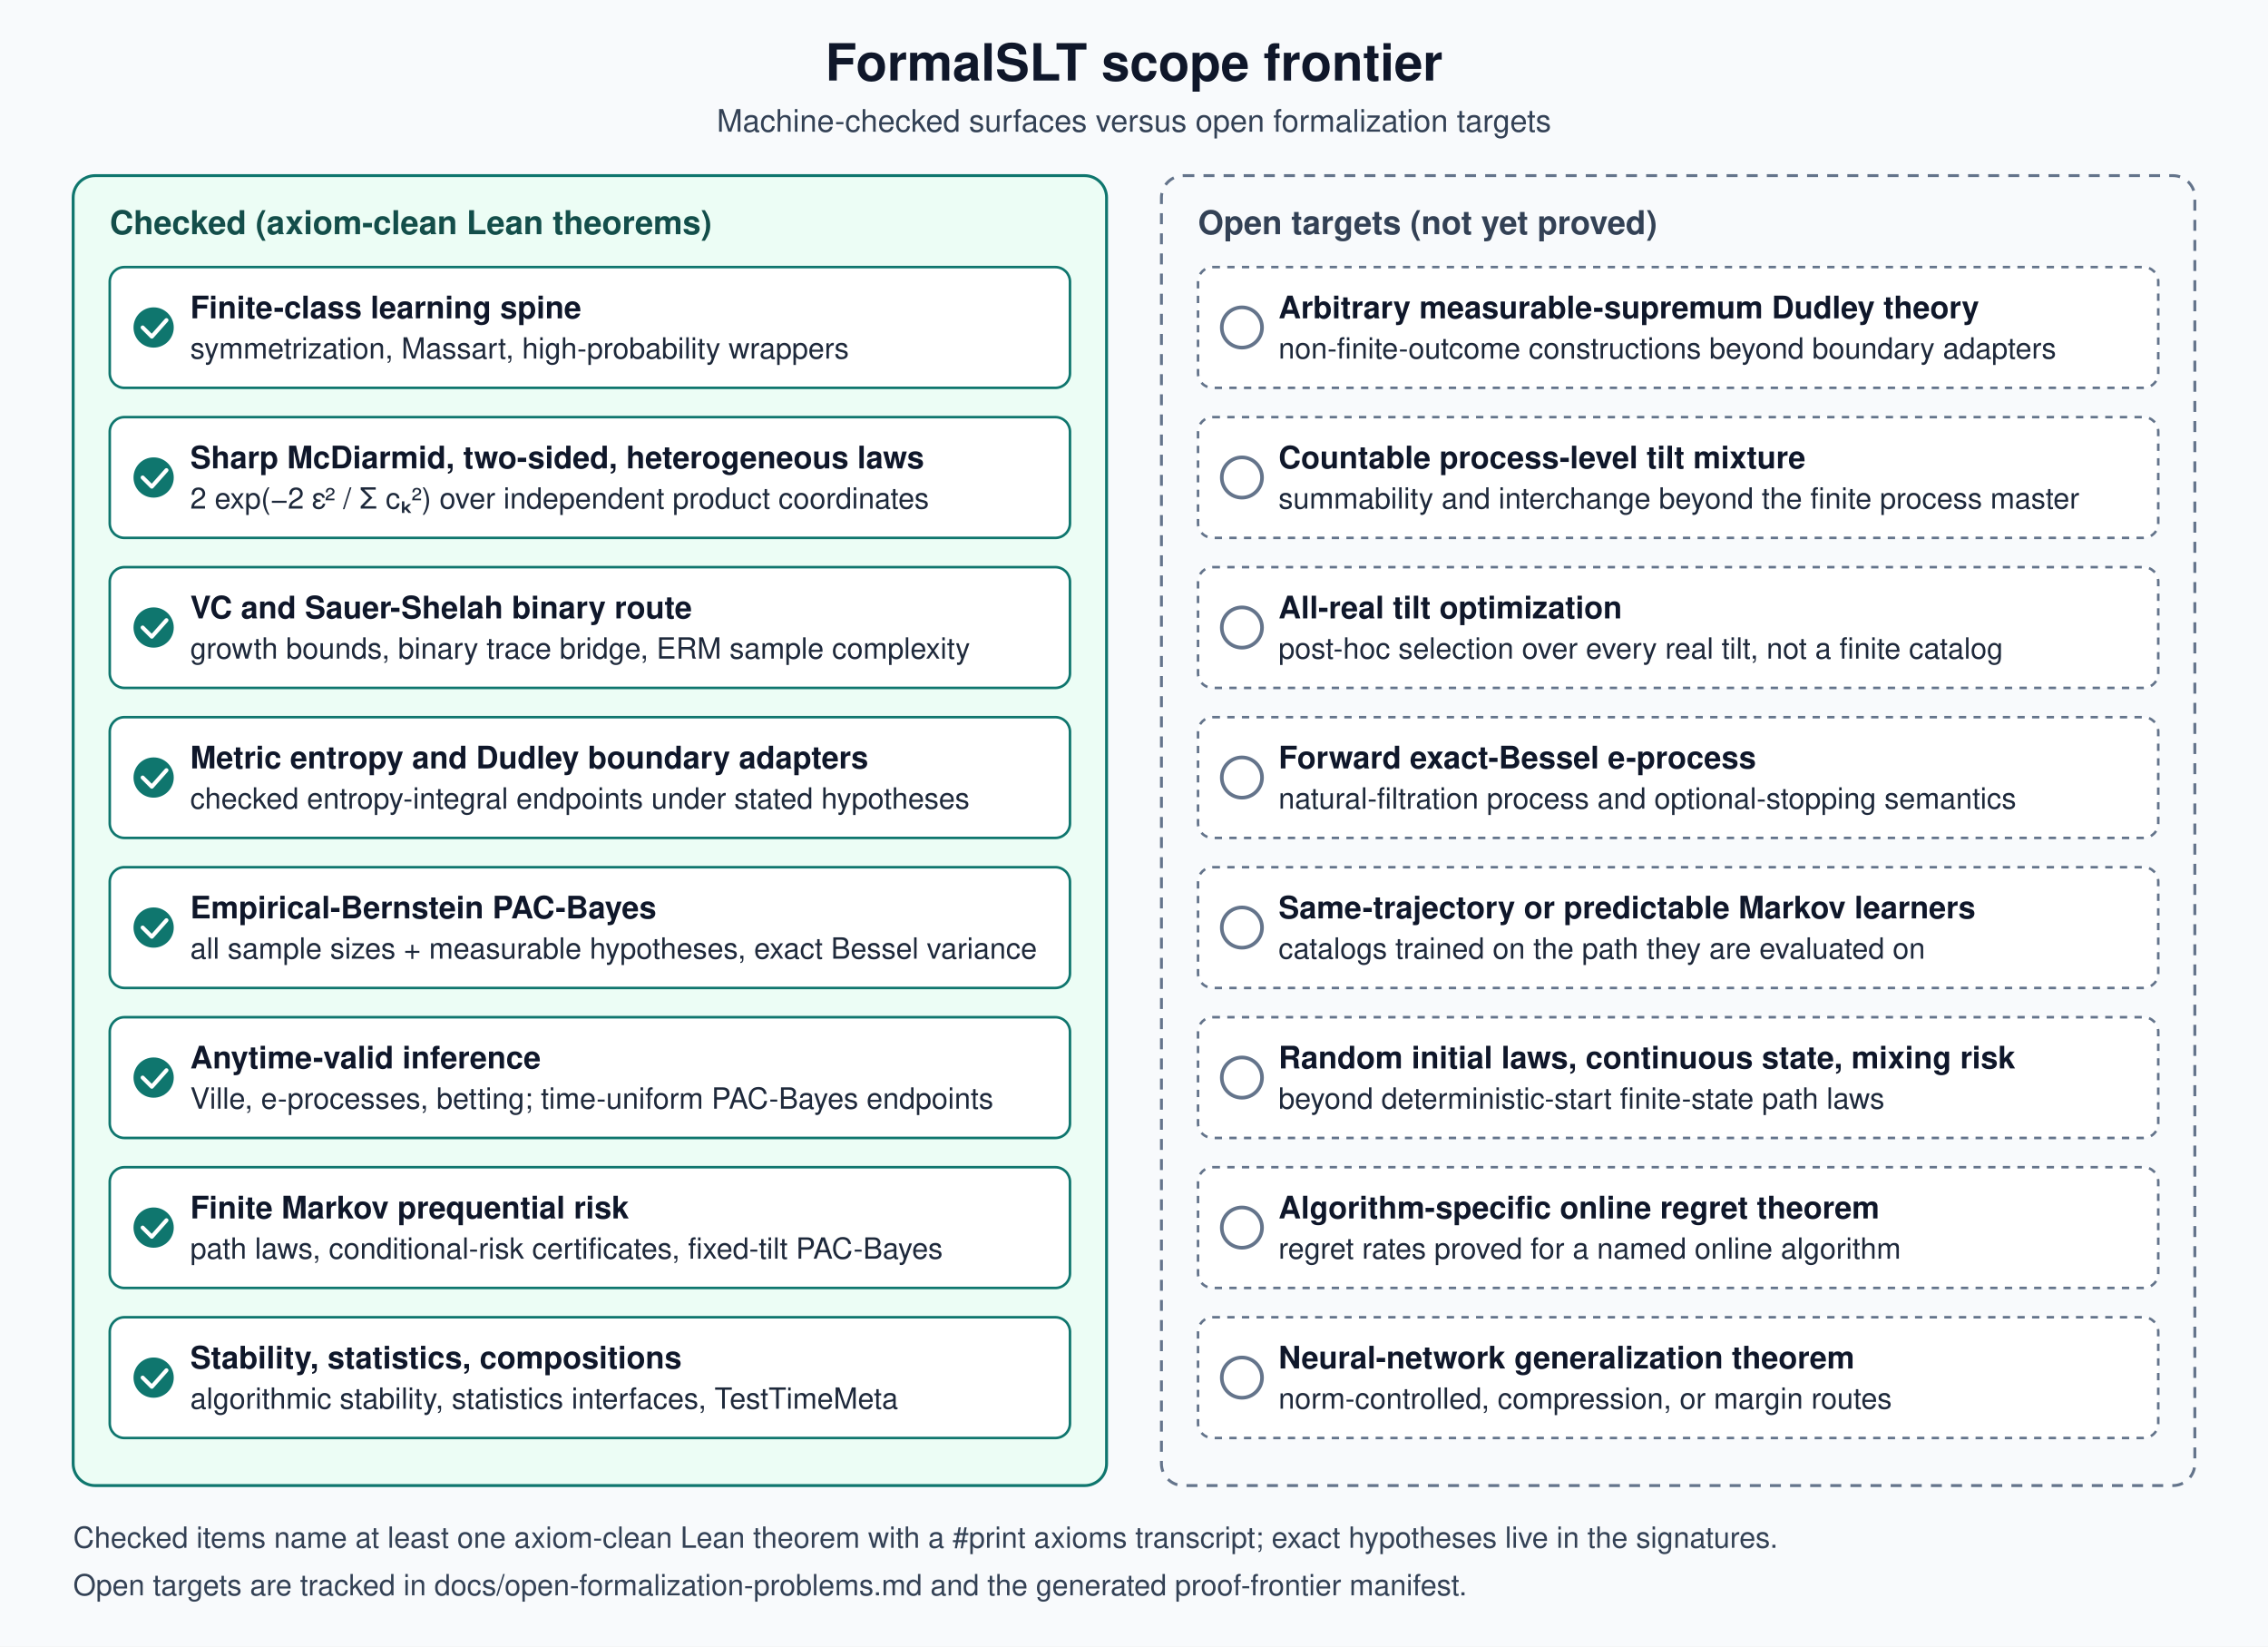
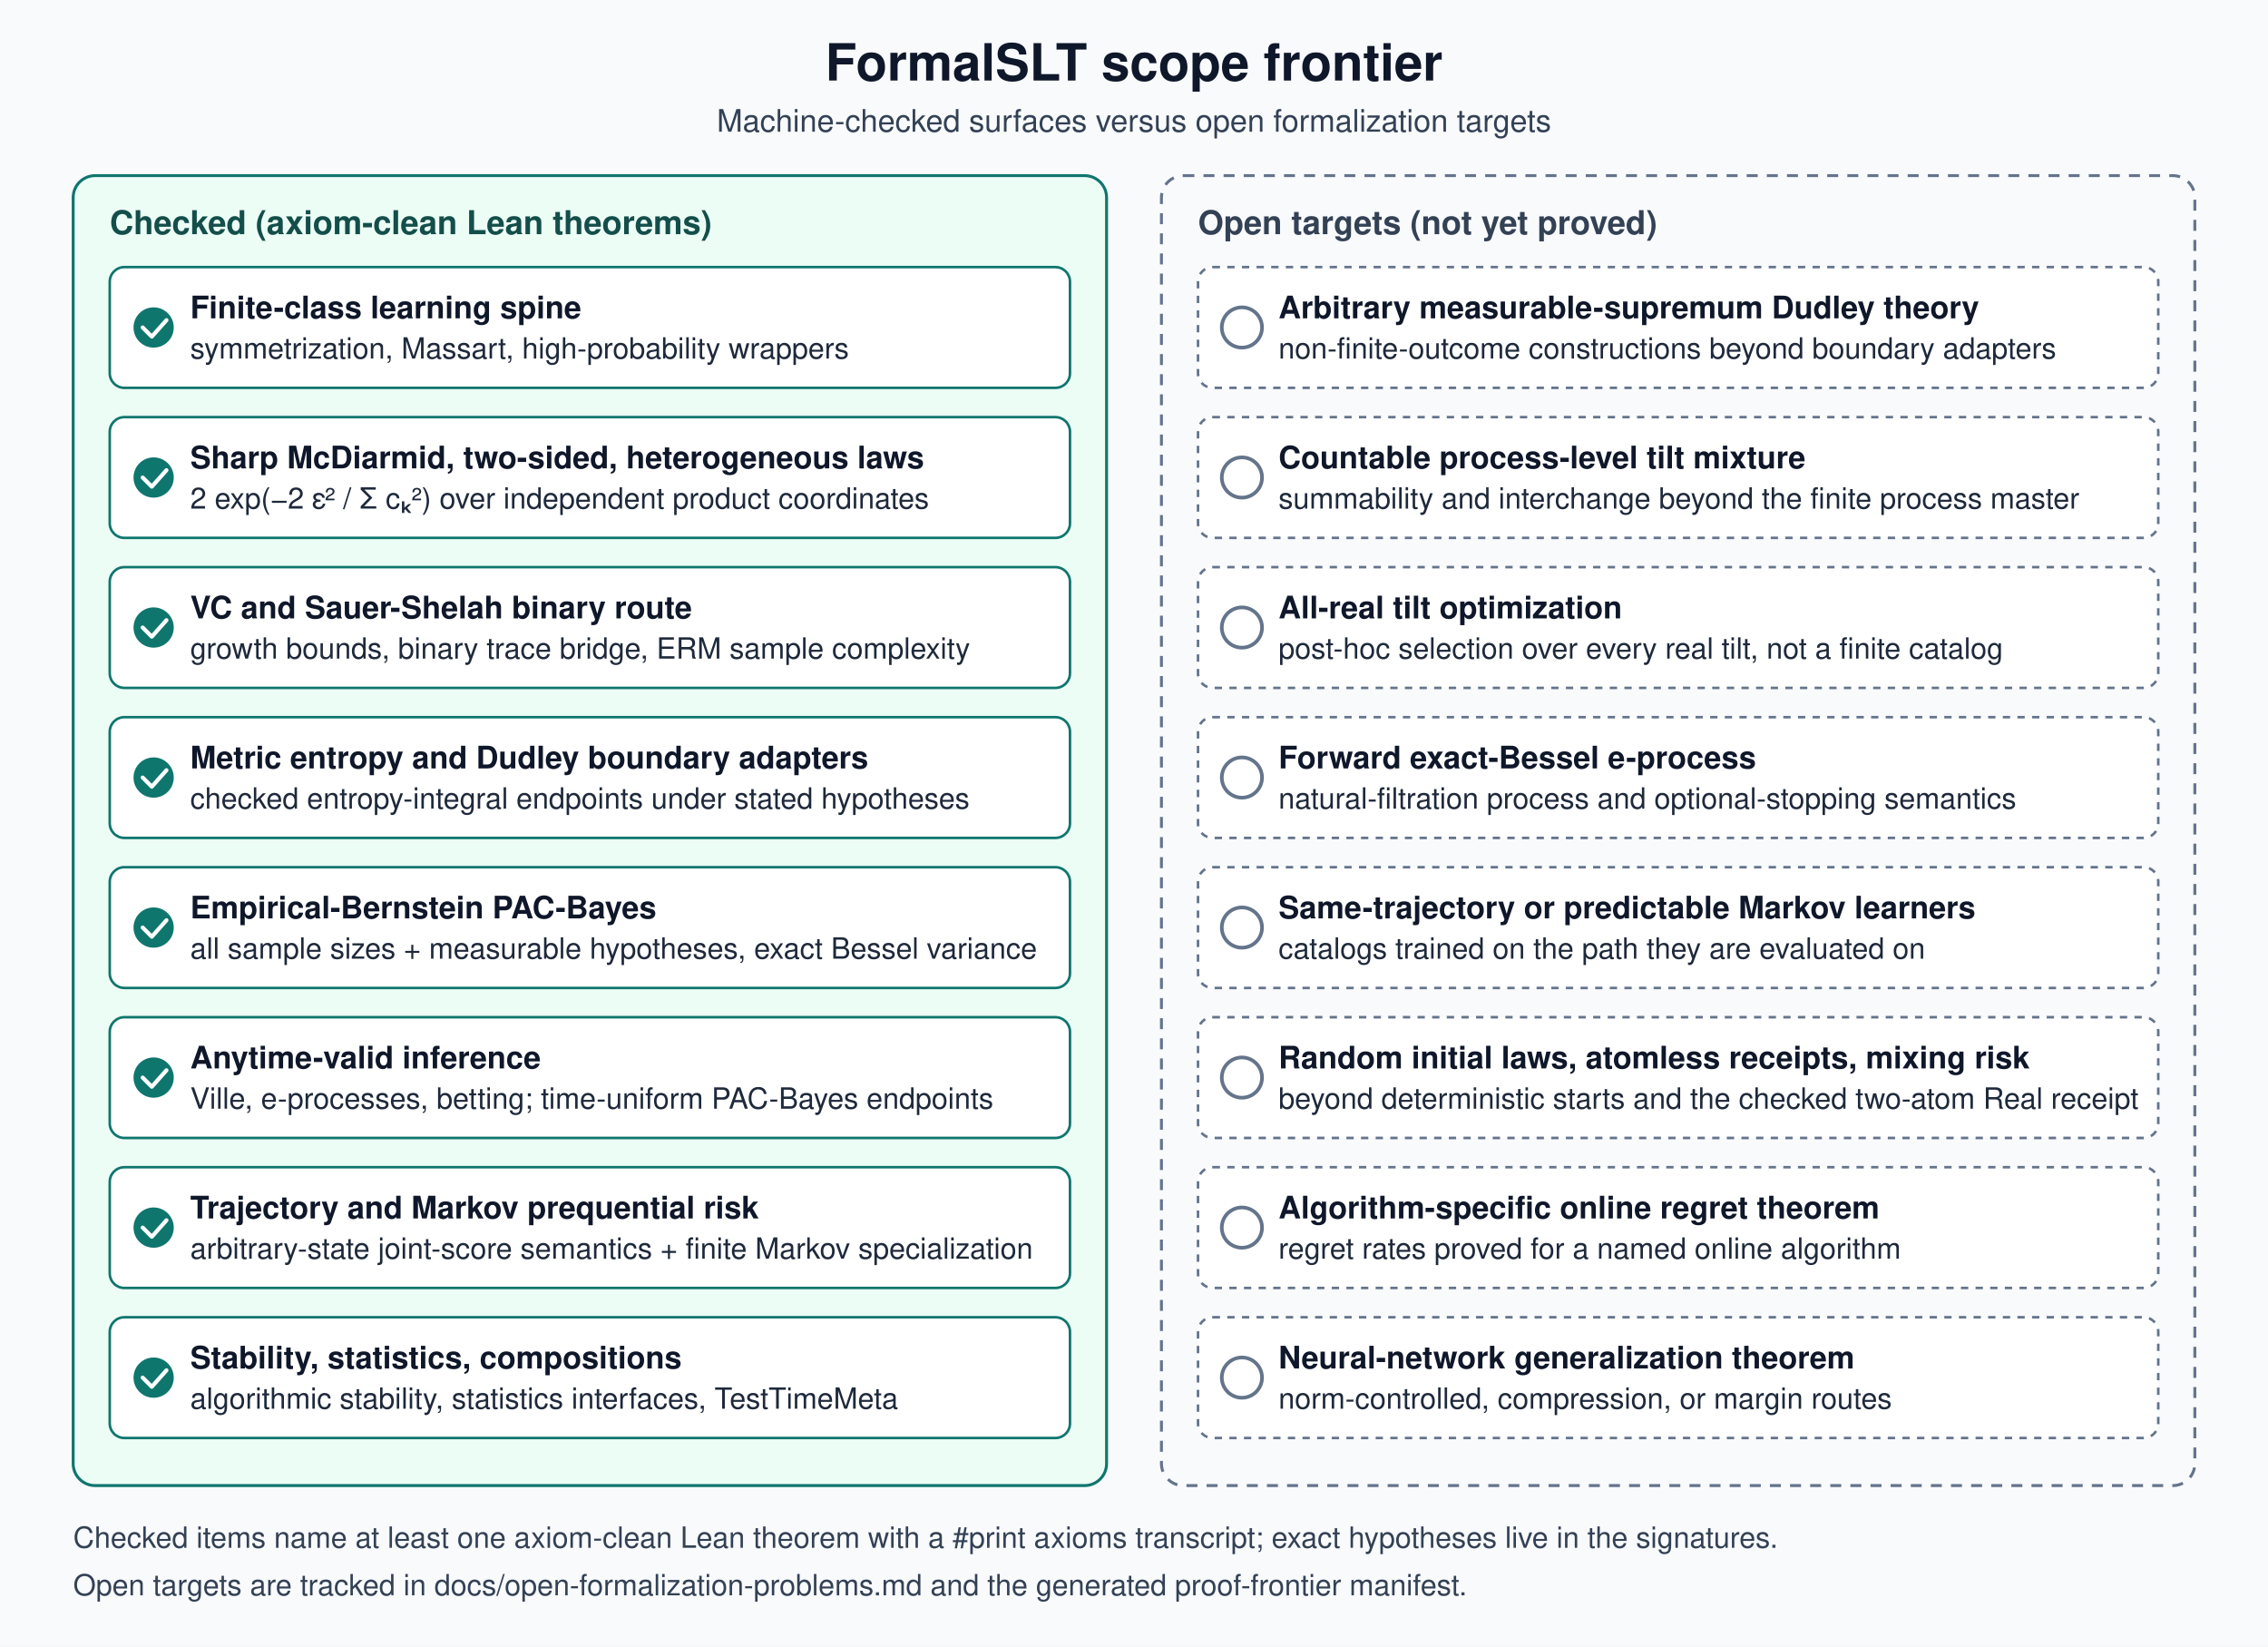
<svg xmlns="http://www.w3.org/2000/svg" width="1240" height="900" viewBox="0 0 1240 900" role="img" aria-labelledby="title desc">
  <defs>
    <style>
      text { font-family: ui-sans-serif, system-ui, -apple-system, BlinkMacSystemFont, "Segoe UI", Helvetica, Arial, sans-serif; }
      .bg { fill: #f8fafc; }
      .title-text { fill: #0f172a; font-size: 28px; font-weight: 700; }
      .subtitle { fill: #334155; font-size: 17px; }
      .col-in { fill: #ecfdf5; stroke: #0f766e; stroke-width: 1.6; }
      .col-out { fill: #f8fafc; stroke: #64748b; stroke-width: 1.6; stroke-dasharray: 6 5; }
      .col-title-in { fill: #134e4a; font-size: 18px; font-weight: 700; }
      .col-title-out { fill: #334155; font-size: 18px; font-weight: 700; }
      .item-in { fill: #ffffff; stroke: #0f766e; stroke-width: 1.4; }
      .item-out { fill: #ffffff; stroke: #64748b; stroke-width: 1.4; stroke-dasharray: 4 4; }
      .item-label { fill: #0f172a; font-size: 17px; font-weight: 700; }
      .item-sub { fill: #1e293b; font-size: 16px; }
      .badge-in { fill: #0f766e; }
      .footer { fill: #334155; font-size: 16px; }
    </style>
  </defs>
  <rect width="1240" height="900" class="bg" />
  <text x="620" y="44" text-anchor="middle" class="title-text">FormalSLT scope frontier</text>
  <text x="620" y="72" text-anchor="middle" class="subtitle">Machine-checked surfaces versus open formalization targets</text>
  <rect x="40" y="96" width="565" height="716" rx="12" class="col-in" />
  <text x="60" y="128" class="col-title-in">Checked (axiom-clean Lean theorems)</text>
  <rect x="60" y="146" width="525" height="66" rx="8" class="item-in" />
  <circle cx="84" cy="179" r="11" class="badge-in" />
  <path d="M78 179 L83 184 L91 175" stroke="#ffffff" stroke-width="2.2" fill="none" stroke-linecap="round" stroke-linejoin="round" />
  <text x="104" y="174" class="item-label">Finite-class learning spine</text>
  <text x="104" y="196" class="item-sub">symmetrization, Massart, high-probability wrappers</text>
  <rect x="60" y="228" width="525" height="66" rx="8" class="item-in" />
  <circle cx="84" cy="261" r="11" class="badge-in" />
  <path d="M78 261 L83 266 L91 257" stroke="#ffffff" stroke-width="2.2" fill="none" stroke-linecap="round" stroke-linejoin="round" />
  <text x="104" y="256" class="item-label">Sharp McDiarmid, two-sided, heterogeneous laws</text>
  <text x="104" y="278" class="item-sub">2 exp(−2 ε² / Σ cₖ²) over independent product coordinates</text>
  <rect x="60" y="310" width="525" height="66" rx="8" class="item-in" />
  <circle cx="84" cy="343" r="11" class="badge-in" />
  <path d="M78 343 L83 348 L91 339" stroke="#ffffff" stroke-width="2.2" fill="none" stroke-linecap="round" stroke-linejoin="round" />
  <text x="104" y="338" class="item-label">VC and Sauer-Shelah binary route</text>
  <text x="104" y="360" class="item-sub">growth bounds, binary trace bridge, ERM sample complexity</text>
  <rect x="60" y="392" width="525" height="66" rx="8" class="item-in" />
  <circle cx="84" cy="425" r="11" class="badge-in" />
  <path d="M78 425 L83 430 L91 421" stroke="#ffffff" stroke-width="2.2" fill="none" stroke-linecap="round" stroke-linejoin="round" />
  <text x="104" y="420" class="item-label">Metric entropy and Dudley boundary adapters</text>
  <text x="104" y="442" class="item-sub">checked entropy-integral endpoints under stated hypotheses</text>
  <rect x="60" y="474" width="525" height="66" rx="8" class="item-in" />
  <circle cx="84" cy="507" r="11" class="badge-in" />
  <path d="M78 507 L83 512 L91 503" stroke="#ffffff" stroke-width="2.2" fill="none" stroke-linecap="round" stroke-linejoin="round" />
  <text x="104" y="502" class="item-label">Empirical-Bernstein PAC-Bayes</text>
  <text x="104" y="524" class="item-sub">all sample sizes + measurable hypotheses, exact Bessel variance</text>
  <rect x="60" y="556" width="525" height="66" rx="8" class="item-in" />
  <circle cx="84" cy="589" r="11" class="badge-in" />
  <path d="M78 589 L83 594 L91 585" stroke="#ffffff" stroke-width="2.2" fill="none" stroke-linecap="round" stroke-linejoin="round" />
  <text x="104" y="584" class="item-label">Anytime-valid inference</text>
  <text x="104" y="606" class="item-sub">Ville, e-processes, betting; time-uniform PAC-Bayes endpoints</text>
  <rect x="60" y="638" width="525" height="66" rx="8" class="item-in" />
  <circle cx="84" cy="671" r="11" class="badge-in" />
  <path d="M78 671 L83 676 L91 667" stroke="#ffffff" stroke-width="2.2" fill="none" stroke-linecap="round" stroke-linejoin="round" />
-   <text x="104" y="666" class="item-label">Finite Markov prequential risk</text>
-   <text x="104" y="688" class="item-sub">path laws, conditional-risk certificates, fixed-tilt PAC-Bayes</text>
+   <text x="104" y="666" class="item-label">Trajectory and Markov prequential risk</text>
+   <text x="104" y="688" class="item-sub">arbitrary-state joint-score semantics + finite Markov specialization</text>
  <rect x="60" y="720" width="525" height="66" rx="8" class="item-in" />
  <circle cx="84" cy="753" r="11" class="badge-in" />
  <path d="M78 753 L83 758 L91 749" stroke="#ffffff" stroke-width="2.2" fill="none" stroke-linecap="round" stroke-linejoin="round" />
  <text x="104" y="748" class="item-label">Stability, statistics, compositions</text>
  <text x="104" y="770" class="item-sub">algorithmic stability, statistics interfaces, TestTimeMeta</text>
  <rect x="635" y="96" width="565" height="716" rx="12" class="col-out" />
  <text x="655" y="128" class="col-title-out">Open targets (not yet proved)</text>
  <rect x="655" y="146" width="525" height="66" rx="8" class="item-out" />
  <circle cx="679" cy="179" r="11" fill="none" stroke="#64748b" stroke-width="2" />
  <text x="699" y="174" class="item-label">Arbitrary measurable-supremum Dudley theory</text>
  <text x="699" y="196" class="item-sub">non-finite-outcome constructions beyond boundary adapters</text>
  <rect x="655" y="228" width="525" height="66" rx="8" class="item-out" />
  <circle cx="679" cy="261" r="11" fill="none" stroke="#64748b" stroke-width="2" />
  <text x="699" y="256" class="item-label">Countable process-level tilt mixture</text>
  <text x="699" y="278" class="item-sub">summability and interchange beyond the finite process master</text>
  <rect x="655" y="310" width="525" height="66" rx="8" class="item-out" />
  <circle cx="679" cy="343" r="11" fill="none" stroke="#64748b" stroke-width="2" />
  <text x="699" y="338" class="item-label">All-real tilt optimization</text>
  <text x="699" y="360" class="item-sub">post-hoc selection over every real tilt, not a finite catalog</text>
  <rect x="655" y="392" width="525" height="66" rx="8" class="item-out" />
  <circle cx="679" cy="425" r="11" fill="none" stroke="#64748b" stroke-width="2" />
  <text x="699" y="420" class="item-label">Forward exact-Bessel e-process</text>
  <text x="699" y="442" class="item-sub">natural-filtration process and optional-stopping semantics</text>
  <rect x="655" y="474" width="525" height="66" rx="8" class="item-out" />
  <circle cx="679" cy="507" r="11" fill="none" stroke="#64748b" stroke-width="2" />
  <text x="699" y="502" class="item-label">Same-trajectory or predictable Markov learners</text>
  <text x="699" y="524" class="item-sub">catalogs trained on the path they are evaluated on</text>
  <rect x="655" y="556" width="525" height="66" rx="8" class="item-out" />
  <circle cx="679" cy="589" r="11" fill="none" stroke="#64748b" stroke-width="2" />
-   <text x="699" y="584" class="item-label">Random initial laws, continuous state, mixing risk</text>
-   <text x="699" y="606" class="item-sub">beyond deterministic-start finite-state path laws</text>
+   <text x="699" y="584" class="item-label">Random initial laws, atomless receipts, mixing risk</text>
+   <text x="699" y="606" class="item-sub">beyond deterministic starts and the checked two-atom Real receipt</text>
  <rect x="655" y="638" width="525" height="66" rx="8" class="item-out" />
  <circle cx="679" cy="671" r="11" fill="none" stroke="#64748b" stroke-width="2" />
  <text x="699" y="666" class="item-label">Algorithm-specific online regret theorem</text>
  <text x="699" y="688" class="item-sub">regret rates proved for a named online algorithm</text>
  <rect x="655" y="720" width="525" height="66" rx="8" class="item-out" />
  <circle cx="679" cy="753" r="11" fill="none" stroke="#64748b" stroke-width="2" />
  <text x="699" y="748" class="item-label">Neural-network generalization theorem</text>
  <text x="699" y="770" class="item-sub">norm-controlled, compression, or margin routes</text>
  <text x="40" y="846" class="footer">Checked items name at least one axiom-clean Lean theorem with a #print axioms transcript; exact hypotheses live in the signatures.</text>
  <text x="40" y="872" class="footer">Open targets are tracked in docs/open-formalization-problems.md and the generated proof-frontier manifest.</text>
</svg>
